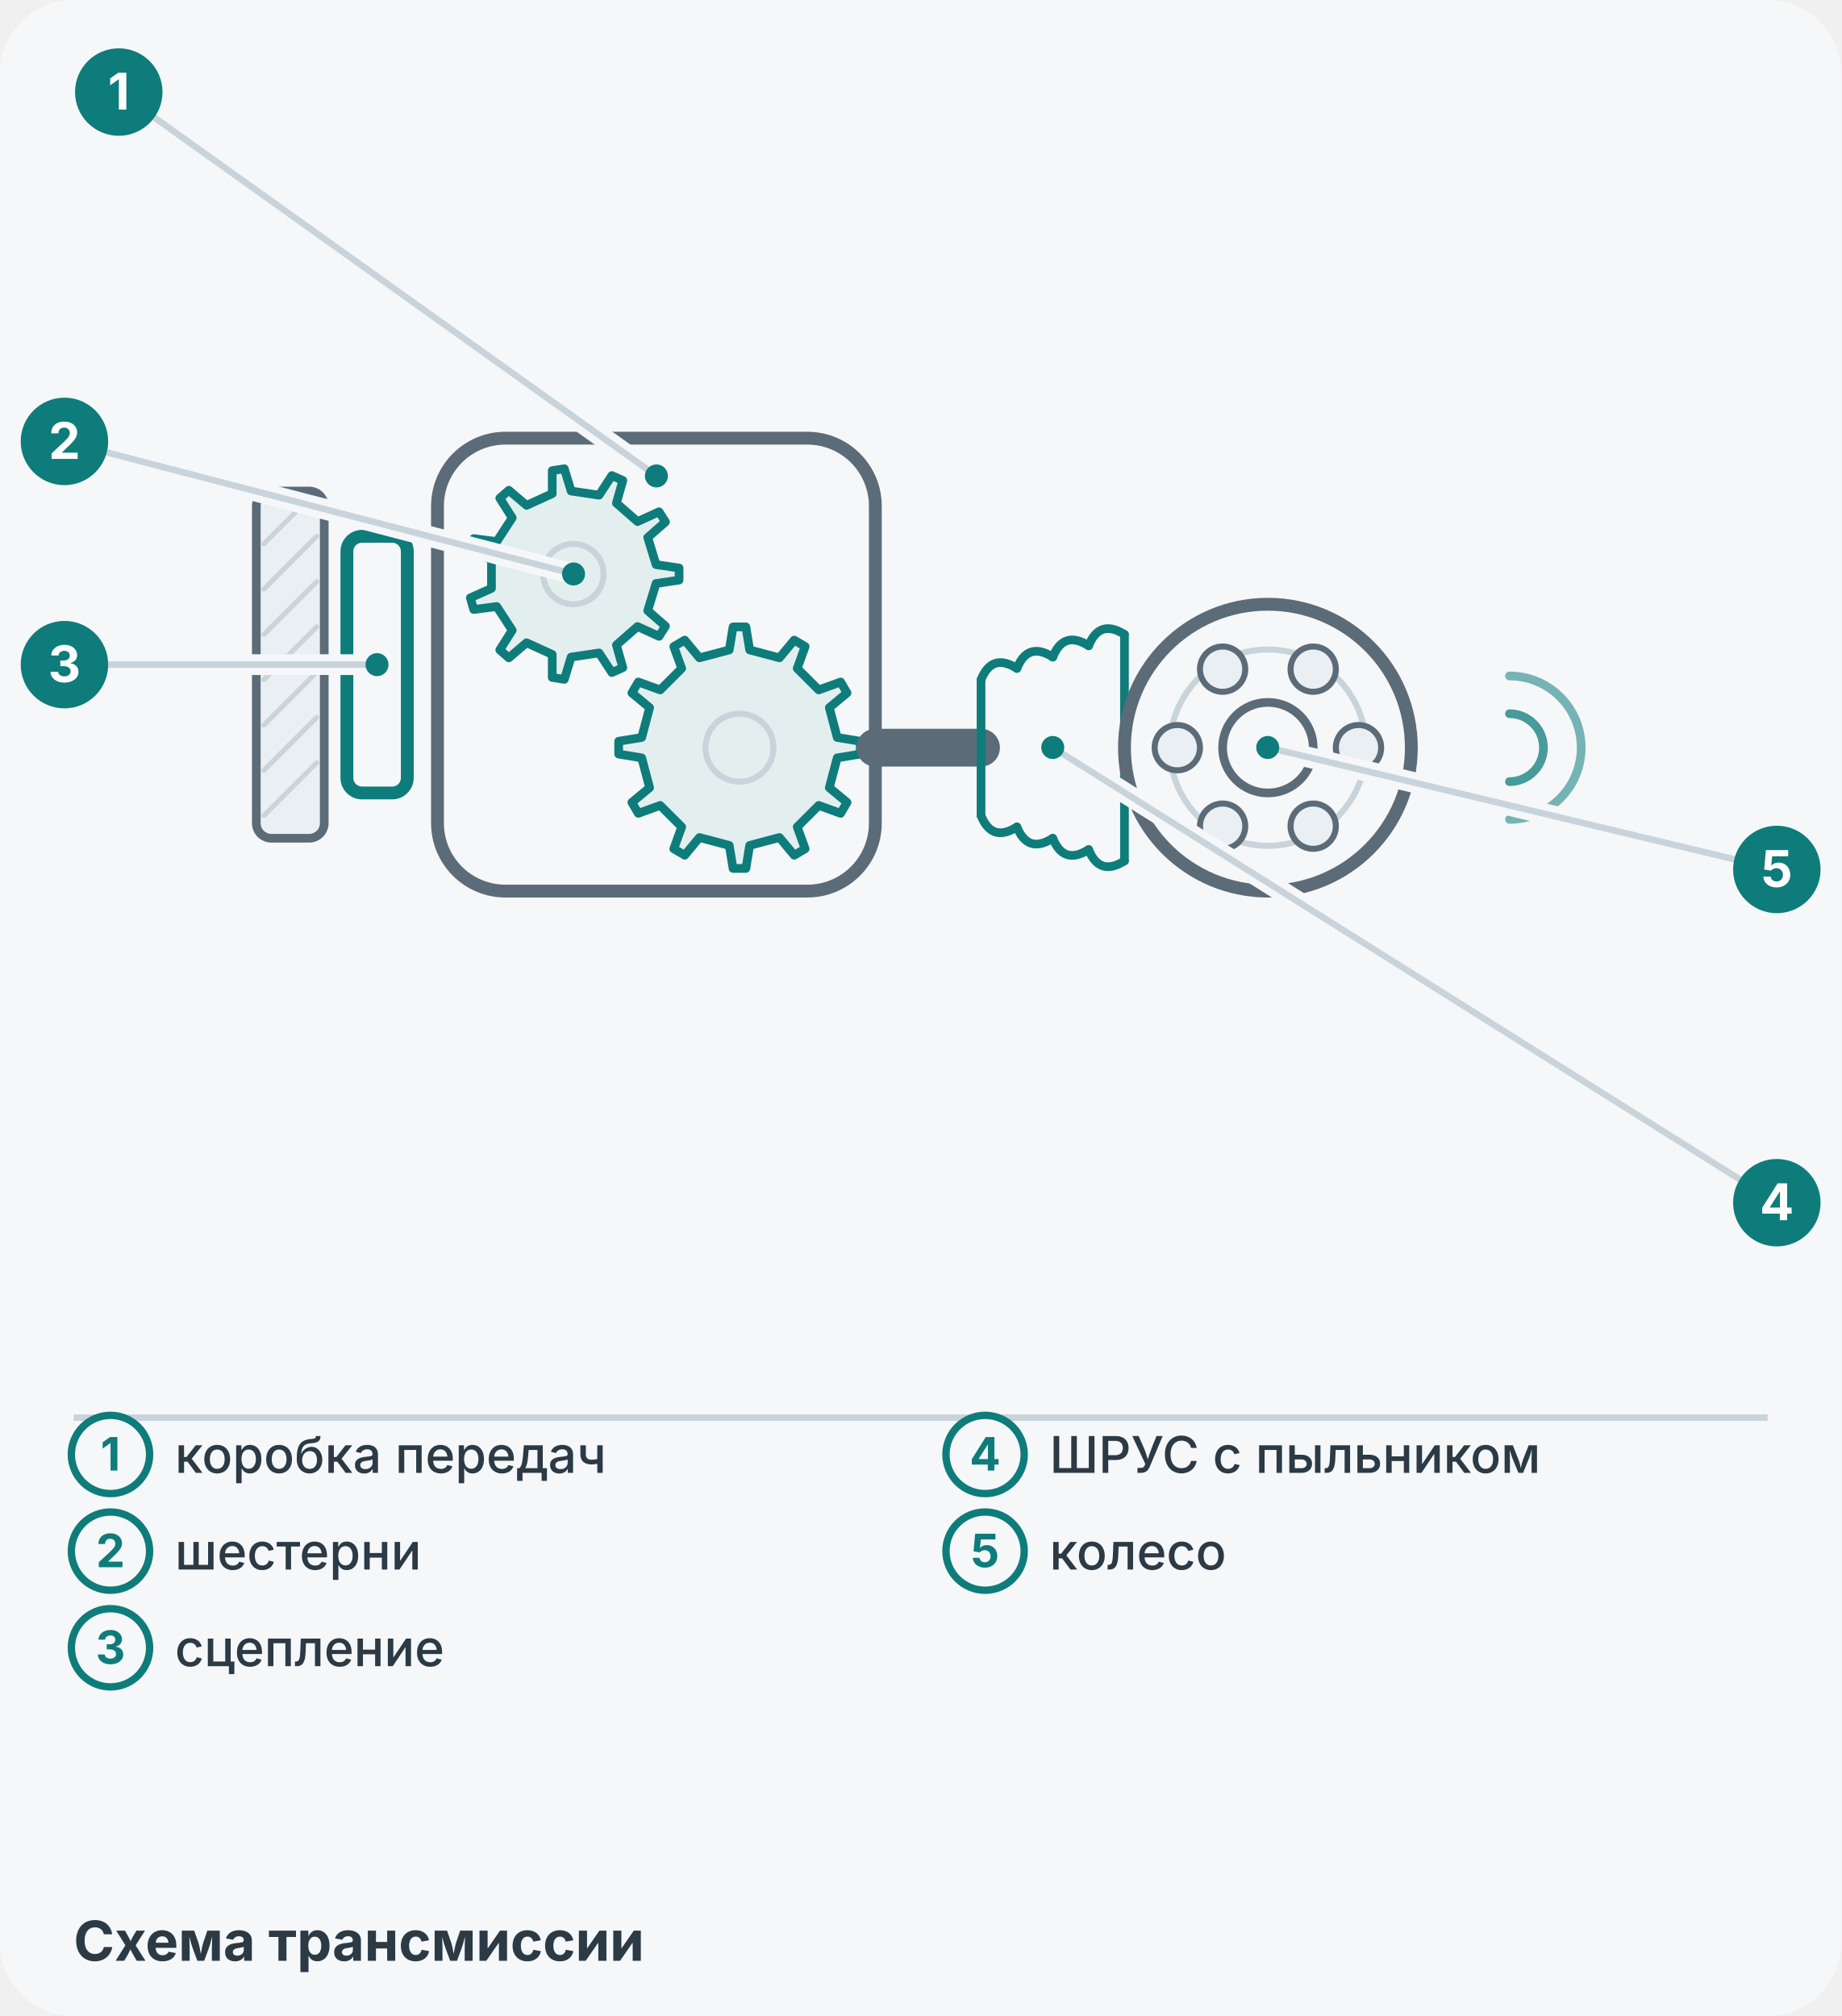
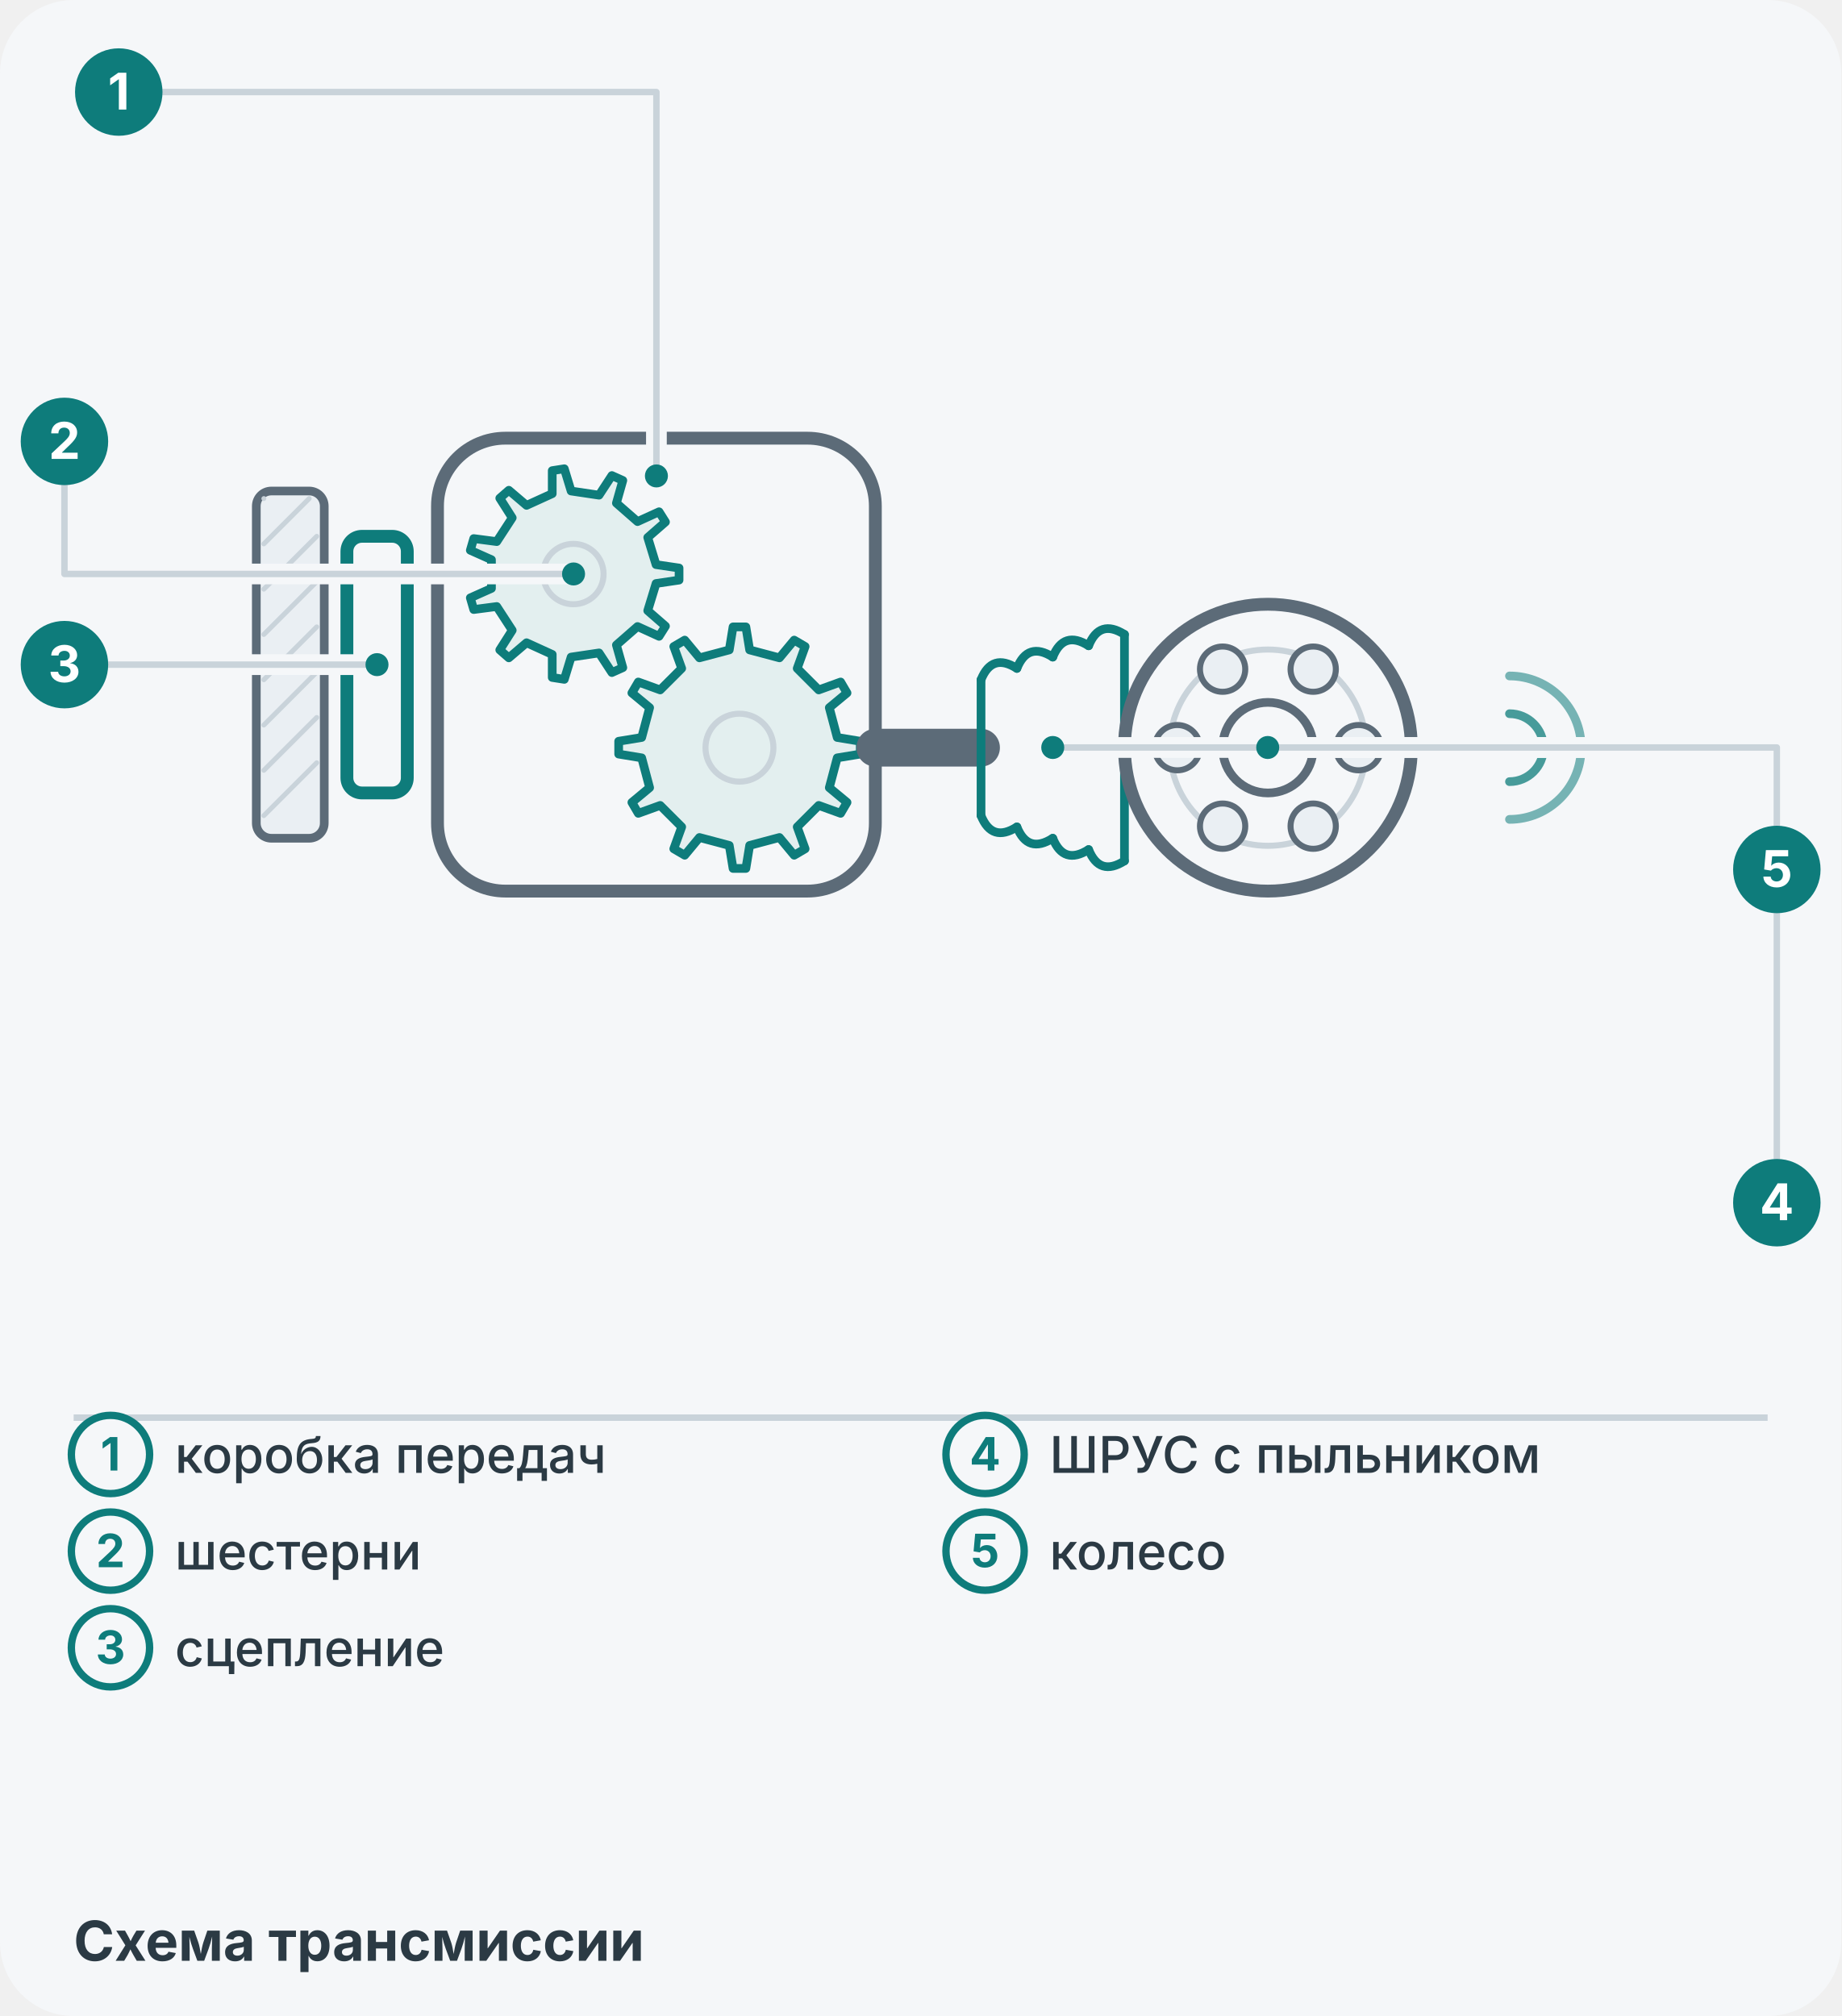
<svg xmlns="http://www.w3.org/2000/svg" viewBox="0 0 400 438" role="img" aria-label="Схема трансмиссии">
  <rect width="400" height="438" rx="16" fill="#F5F7F9" />
  <g id="hl" />
  <g transform="translate(36,46) scale(0.82)">
    <g fill="none" stroke-linecap="round" stroke-linejoin="round">
      <rect x="24.0" y="74.0" width="18.0" height="92.0" rx="4" stroke="#5C6B78" stroke-width="2.3" fill="#EAEFF3" />
      <path d="M 26.0 76.0 L 26.0 76.0" stroke="#C9D3DA" stroke-width="1.3" />
      <path d="M 38.0 76.0 L 26.0 88.0" stroke="#C9D3DA" stroke-width="1.3" />
      <path d="M 40.0 86.0 L 26.0 100.0" stroke="#C9D3DA" stroke-width="1.3" />
      <path d="M 40.0 98.0 L 26.0 112.0" stroke="#C9D3DA" stroke-width="1.3" />
      <path d="M 40.0 110.0 L 26.0 124.0" stroke="#C9D3DA" stroke-width="1.3" />
      <path d="M 40.0 122.0 L 26.0 136.0" stroke="#C9D3DA" stroke-width="1.3" />
      <path d="M 40.0 134.0 L 26.0 148.0" stroke="#C9D3DA" stroke-width="1.3" />
      <path d="M 40.0 146.0 L 26.0 160.0" stroke="#C9D3DA" stroke-width="1.3" />
      <rect x="48.0" y="86.0" width="16.0" height="68.0" rx="4" stroke="#0E7C7B" stroke-width="3.4" fill="none" />
      <rect x="72.0" y="60.0" width="116.0" height="120.0" rx="18" stroke="#5C6B78" stroke-width="3.4" fill="none" />
      <path d="M 129.9 93.5 L 136.0 94.4 L 136.0 97.6 L 129.9 98.5 L 127.7 105.7 L 132.4 109.8 L 130.7 112.5 L 125.0 109.9 L 119.4 114.8 L 121.1 120.8 L 118.2 122.1 L 114.8 116.9 L 107.4 118.0 L 105.6 123.9 L 102.4 123.4 L 102.4 117.3 L 95.6 114.2 L 90.9 118.2 L 88.5 116.1 L 91.8 110.9 L 87.7 104.6 L 81.6 105.4 L 80.7 102.3 L 86.3 99.8 L 86.3 92.2 L 80.7 89.7 L 81.6 86.6 L 87.7 87.4 L 91.8 81.1 L 88.5 75.9 L 90.9 73.8 L 95.6 77.8 L 102.4 74.7 L 102.4 68.6 L 105.6 68.1 L 107.4 74.0 L 114.8 75.1 L 118.2 69.9 L 121.1 71.2 L 119.4 77.2 L 125.0 82.1 L 130.7 79.5 L 132.4 82.2 L 127.7 86.3 Z" stroke="#0E7C7B" stroke-width="2.3" fill="#E3EFEF" />
      <circle cx="108.0" cy="96.0" r="8.0" stroke="#C9D3DA" stroke-width="1.6" fill="none" />
      <path d="M 177.9 139.3 L 184.0 140.3 L 184.0 143.7 L 177.9 144.7 L 175.8 152.6 L 180.5 156.5 L 178.8 159.4 L 173.0 157.3 L 167.3 163.0 L 169.4 168.8 L 166.5 170.5 L 162.6 165.8 L 154.7 167.9 L 153.7 174.0 L 150.3 174.0 L 149.3 167.9 L 141.4 165.8 L 137.5 170.5 L 134.6 168.8 L 136.7 163.0 L 131.0 157.3 L 125.2 159.4 L 123.5 156.5 L 128.2 152.6 L 126.1 144.7 L 120.0 143.7 L 120.0 140.3 L 126.1 139.3 L 128.2 131.4 L 123.5 127.5 L 125.2 124.6 L 131.0 126.7 L 136.7 121.0 L 134.6 115.2 L 137.5 113.5 L 141.4 118.2 L 149.3 116.1 L 150.3 110.0 L 153.7 110.0 L 154.7 116.1 L 162.6 118.2 L 166.5 113.5 L 169.4 115.2 L 167.3 121.0 L 173.0 126.7 L 178.8 124.6 L 180.5 127.5 L 175.8 131.4 Z" stroke="#0E7C7B" stroke-width="2.3" fill="#E3EFEF" />
      <circle cx="152.0" cy="142.0" r="9.0" stroke="#C9D3DA" stroke-width="1.6" fill="none" />
      <path d="M 188.0 142.0 L 216.0 142.0" stroke="#5C6B78" stroke-width="10.0" />
      <path d="M 216.0 124.0 Q 218.9 116.8 225.5 121.0" stroke="#0E7C7B" stroke-width="2.3" fill="none" />
      <path d="M 225.5 121.0 Q 228.4 113.8 235.0 118.0" stroke="#0E7C7B" stroke-width="2.3" fill="none" />
      <path d="M 235.0 118.0 Q 237.9 110.8 244.5 115.0" stroke="#0E7C7B" stroke-width="2.3" fill="none" />
      <path d="M 244.5 115.0 Q 247.4 107.8 254.0 112.0" stroke="#0E7C7B" stroke-width="2.3" fill="none" />
      <path d="M 216.0 160.0 Q 218.9 167.2 225.5 163.0" stroke="#0E7C7B" stroke-width="2.3" fill="none" />
      <path d="M 225.5 163.0 Q 228.4 170.2 235.0 166.0" stroke="#0E7C7B" stroke-width="2.3" fill="none" />
      <path d="M 235.0 166.0 Q 237.9 173.2 244.5 169.0" stroke="#0E7C7B" stroke-width="2.3" fill="none" />
      <path d="M 244.5 169.0 Q 247.4 176.2 254.0 172.0" stroke="#0E7C7B" stroke-width="2.3" fill="none" />
      <path d="M 216.0 124.0 L 216.0 160.0" stroke="#0E7C7B" stroke-width="2.3" />
      <path d="M 254.0 112.0 L 254.0 172.0" stroke="#0E7C7B" stroke-width="2.3" />
      <circle cx="292.0" cy="142.0" r="38.0" stroke="#5C6B78" stroke-width="3.4" fill="none" />
      <circle cx="292.0" cy="142.0" r="26.0" stroke="#C9D3DA" stroke-width="1.6" fill="none" />
      <circle cx="316.0" cy="142.0" r="6.0" stroke="#5C6B78" stroke-width="1.6" fill="#EAEFF3" />
      <circle cx="304.0" cy="162.8" r="6.0" stroke="#5C6B78" stroke-width="1.6" fill="#EAEFF3" />
      <circle cx="280.0" cy="162.8" r="6.0" stroke="#5C6B78" stroke-width="1.6" fill="#EAEFF3" />
      <circle cx="268.0" cy="142.0" r="6.0" stroke="#5C6B78" stroke-width="1.6" fill="#EAEFF3" />
      <circle cx="280.0" cy="121.2" r="6.0" stroke="#5C6B78" stroke-width="1.6" fill="#EAEFF3" />
      <circle cx="304.0" cy="121.2" r="6.0" stroke="#5C6B78" stroke-width="1.6" fill="#EAEFF3" />
      <circle cx="292.0" cy="142.0" r="12.0" stroke="#5C6B78" stroke-width="2.3" fill="none" />
      <path d="M 356 133 A 9 9 0 0 1 356 151" stroke="#0E7C7B" stroke-width="2.3" opacity="0.75" />
      <path d="M 356 123 A 19 19 0 0 1 356 161" stroke="#0E7C7B" stroke-width="2.3" opacity="0.55" />
    </g>
  </g>
  <g fill="none" stroke-linecap="round" stroke-linejoin="round">
-     <path d="M 142.6 103.4 L 25.8 20.0" stroke="#F5F7F9" stroke-width="4.5" fill="none" />
-     <path d="M 142.6 103.4 L 25.8 20.0" stroke="#C9D3DA" stroke-width="1.4" fill="none" />
+     <path d="M 25.8 20.0 L 142.6 20.0 L 142.6 103.4" stroke="#F5F7F9" stroke-width="4.5" fill="none" />
+     <path d="M 25.8 20.0 L 142.6 20.0 L 142.6 103.4" stroke="#C9D3DA" stroke-width="1.4" fill="none" />
    <circle cx="142.6" cy="103.4" r="2.5" fill="#0E7C7B" />
    <circle cx="25.8" cy="20.0" r="9.5" fill="#0E7C7B" />
    <text x="25.8" y="23.8" font-family="Manrope, Inter, system-ui, -apple-system, Segoe UI, sans-serif" font-size="11" font-weight="700" fill="#FFFFFF" text-anchor="middle">1</text>
-     <path d="M 124.6 124.7 L 14.0 95.9" stroke="#F5F7F9" stroke-width="4.5" fill="none" />
-     <path d="M 124.6 124.7 L 14.0 95.9" stroke="#C9D3DA" stroke-width="1.4" fill="none" />
+     <path d="M 14.0 95.9 L 14.0 124.7 L 124.6 124.7" stroke="#F5F7F9" stroke-width="4.5" fill="none" />
+     <path d="M 14.0 95.9 L 14.0 124.7 L 124.6 124.7" stroke="#C9D3DA" stroke-width="1.4" fill="none" />
    <circle cx="124.6" cy="124.7" r="2.5" fill="#0E7C7B" />
    <circle cx="14.0" cy="95.9" r="9.5" fill="#0E7C7B" />
    <text x="14.0" y="99.7" font-family="Manrope, Inter, system-ui, -apple-system, Segoe UI, sans-serif" font-size="11" font-weight="700" fill="#FFFFFF" text-anchor="middle">2</text>
-     <path d="M 81.9 144.4 L 14.0 144.4" stroke="#F5F7F9" stroke-width="4.5" fill="none" />
-     <path d="M 81.9 144.4 L 14.0 144.4" stroke="#C9D3DA" stroke-width="1.4" fill="none" />
+     <path d="M 14.0 144.4 L 14.0 144.4 L 81.9 144.4" stroke="#F5F7F9" stroke-width="4.5" fill="none" />
+     <path d="M 14.0 144.4 L 14.0 144.4 L 81.9 144.4" stroke="#C9D3DA" stroke-width="1.4" fill="none" />
    <circle cx="81.9" cy="144.4" r="2.5" fill="#0E7C7B" />
    <circle cx="14.0" cy="144.4" r="9.5" fill="#0E7C7B" />
    <text x="14.0" y="148.2" font-family="Manrope, Inter, system-ui, -apple-system, Segoe UI, sans-serif" font-size="11" font-weight="700" fill="#FFFFFF" text-anchor="middle">3</text>
-     <path d="M 228.7 162.4 L 386.0 261.3" stroke="#F5F7F9" stroke-width="4.5" fill="none" />
-     <path d="M 228.7 162.4 L 386.0 261.3" stroke="#C9D3DA" stroke-width="1.4" fill="none" />
+     <path d="M 386.0 261.3 L 386.0 162.4 L 228.7 162.4" stroke="#F5F7F9" stroke-width="4.5" fill="none" />
+     <path d="M 386.0 261.3 L 386.0 162.4 L 228.7 162.4" stroke="#C9D3DA" stroke-width="1.4" fill="none" />
    <circle cx="228.7" cy="162.4" r="2.5" fill="#0E7C7B" />
    <circle cx="386.0" cy="261.3" r="9.5" fill="#0E7C7B" />
    <text x="386.0" y="265.1" font-family="Manrope, Inter, system-ui, -apple-system, Segoe UI, sans-serif" font-size="11" font-weight="700" fill="#FFFFFF" text-anchor="middle">4</text>
-     <path d="M 275.4 162.4 L 386.0 188.9" stroke="#F5F7F9" stroke-width="4.5" fill="none" />
-     <path d="M 275.4 162.4 L 386.0 188.9" stroke="#C9D3DA" stroke-width="1.4" fill="none" />
+     <path d="M 386.0 188.9 L 386.0 162.4 L 275.4 162.4" stroke="#F5F7F9" stroke-width="4.5" fill="none" />
+     <path d="M 386.0 188.9 L 386.0 162.4 L 275.4 162.4" stroke="#C9D3DA" stroke-width="1.4" fill="none" />
    <circle cx="275.4" cy="162.4" r="2.5" fill="#0E7C7B" />
    <circle cx="386.0" cy="188.9" r="9.5" fill="#0E7C7B" />
    <text x="386.0" y="192.7" font-family="Manrope, Inter, system-ui, -apple-system, Segoe UI, sans-serif" font-size="11" font-weight="700" fill="#FFFFFF" text-anchor="middle">5</text>
  </g>
  <path d="M 16 308 L 384 308" stroke="#C9D3DA" stroke-width="1.4" fill="none" />
  <g>
    <circle cx="24" cy="316" r="8.5" fill="#F5F7F9" stroke="#0E7C7B" stroke-width="1.6" />
    <text x="24.0" y="319.5" font-family="Manrope, Inter, system-ui, -apple-system, Segoe UI, sans-serif" font-size="10" font-weight="700" fill="#0E7C7B" text-anchor="middle">1</text>
    <text x="38.0" y="320.0" font-family="Manrope, Inter, system-ui, -apple-system, Segoe UI, sans-serif" font-size="11" font-weight="500" fill="#2B3A44" text-anchor="start">коробка передач</text>
    <circle cx="24" cy="337" r="8.5" fill="#F5F7F9" stroke="#0E7C7B" stroke-width="1.6" />
    <text x="24.0" y="340.5" font-family="Manrope, Inter, system-ui, -apple-system, Segoe UI, sans-serif" font-size="10" font-weight="700" fill="#0E7C7B" text-anchor="middle">2</text>
    <text x="38.0" y="341.0" font-family="Manrope, Inter, system-ui, -apple-system, Segoe UI, sans-serif" font-size="11" font-weight="500" fill="#2B3A44" text-anchor="start">шестерни</text>
    <circle cx="24" cy="358" r="8.5" fill="#F5F7F9" stroke="#0E7C7B" stroke-width="1.6" />
    <text x="24.0" y="361.5" font-family="Manrope, Inter, system-ui, -apple-system, Segoe UI, sans-serif" font-size="10" font-weight="700" fill="#0E7C7B" text-anchor="middle">3</text>
    <text x="38.0" y="362.0" font-family="Manrope, Inter, system-ui, -apple-system, Segoe UI, sans-serif" font-size="11" font-weight="500" fill="#2B3A44" text-anchor="start">сцепление</text>
    <circle cx="214" cy="316" r="8.5" fill="#F5F7F9" stroke="#0E7C7B" stroke-width="1.6" />
    <text x="214.0" y="319.5" font-family="Manrope, Inter, system-ui, -apple-system, Segoe UI, sans-serif" font-size="10" font-weight="700" fill="#0E7C7B" text-anchor="middle">4</text>
    <text x="228.0" y="320.0" font-family="Manrope, Inter, system-ui, -apple-system, Segoe UI, sans-serif" font-size="11" font-weight="500" fill="#2B3A44" text-anchor="start">ШРУС с пыльником</text>
    <circle cx="214" cy="337" r="8.5" fill="#F5F7F9" stroke="#0E7C7B" stroke-width="1.6" />
    <text x="214.0" y="340.5" font-family="Manrope, Inter, system-ui, -apple-system, Segoe UI, sans-serif" font-size="10" font-weight="700" fill="#0E7C7B" text-anchor="middle">5</text>
    <text x="228.0" y="341.0" font-family="Manrope, Inter, system-ui, -apple-system, Segoe UI, sans-serif" font-size="11" font-weight="500" fill="#2B3A44" text-anchor="start">колесо</text>
  </g>
  <text x="16.0" y="426.0" font-family="Manrope, Inter, system-ui, -apple-system, Segoe UI, sans-serif" font-size="12" font-weight="700" fill="#2B3A44" text-anchor="start">Схема трансмиссии</text>
</svg>
